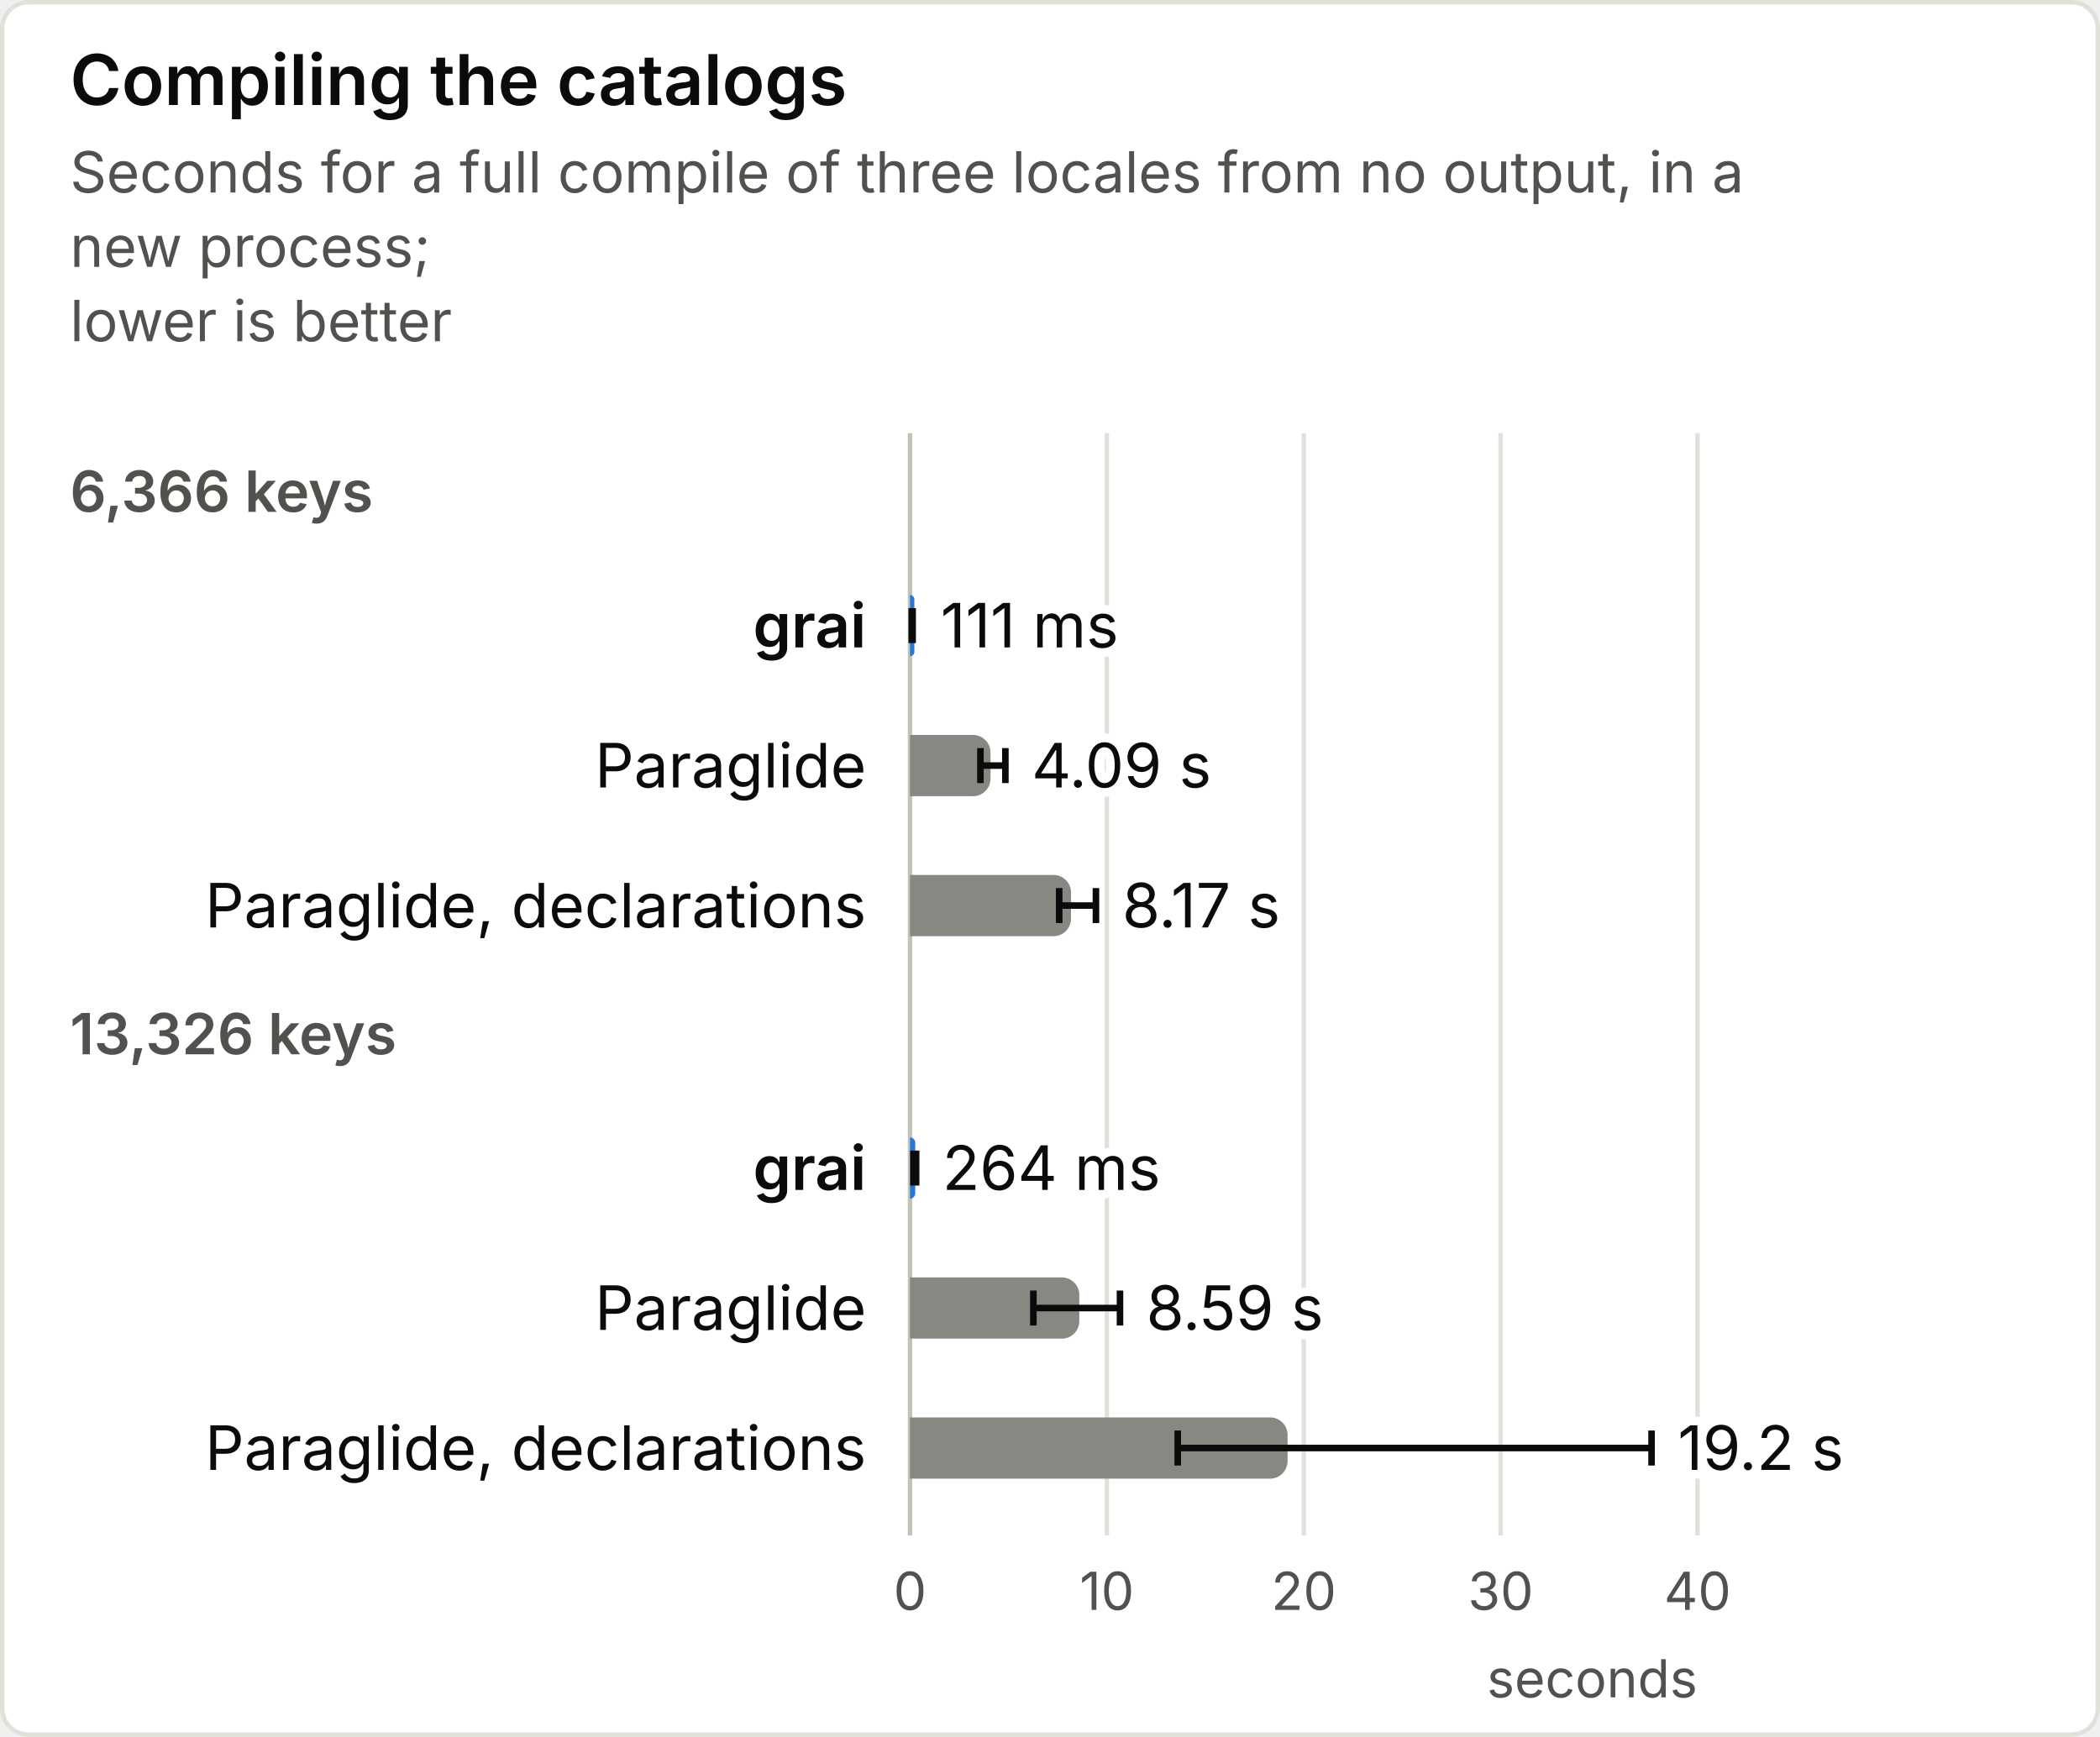
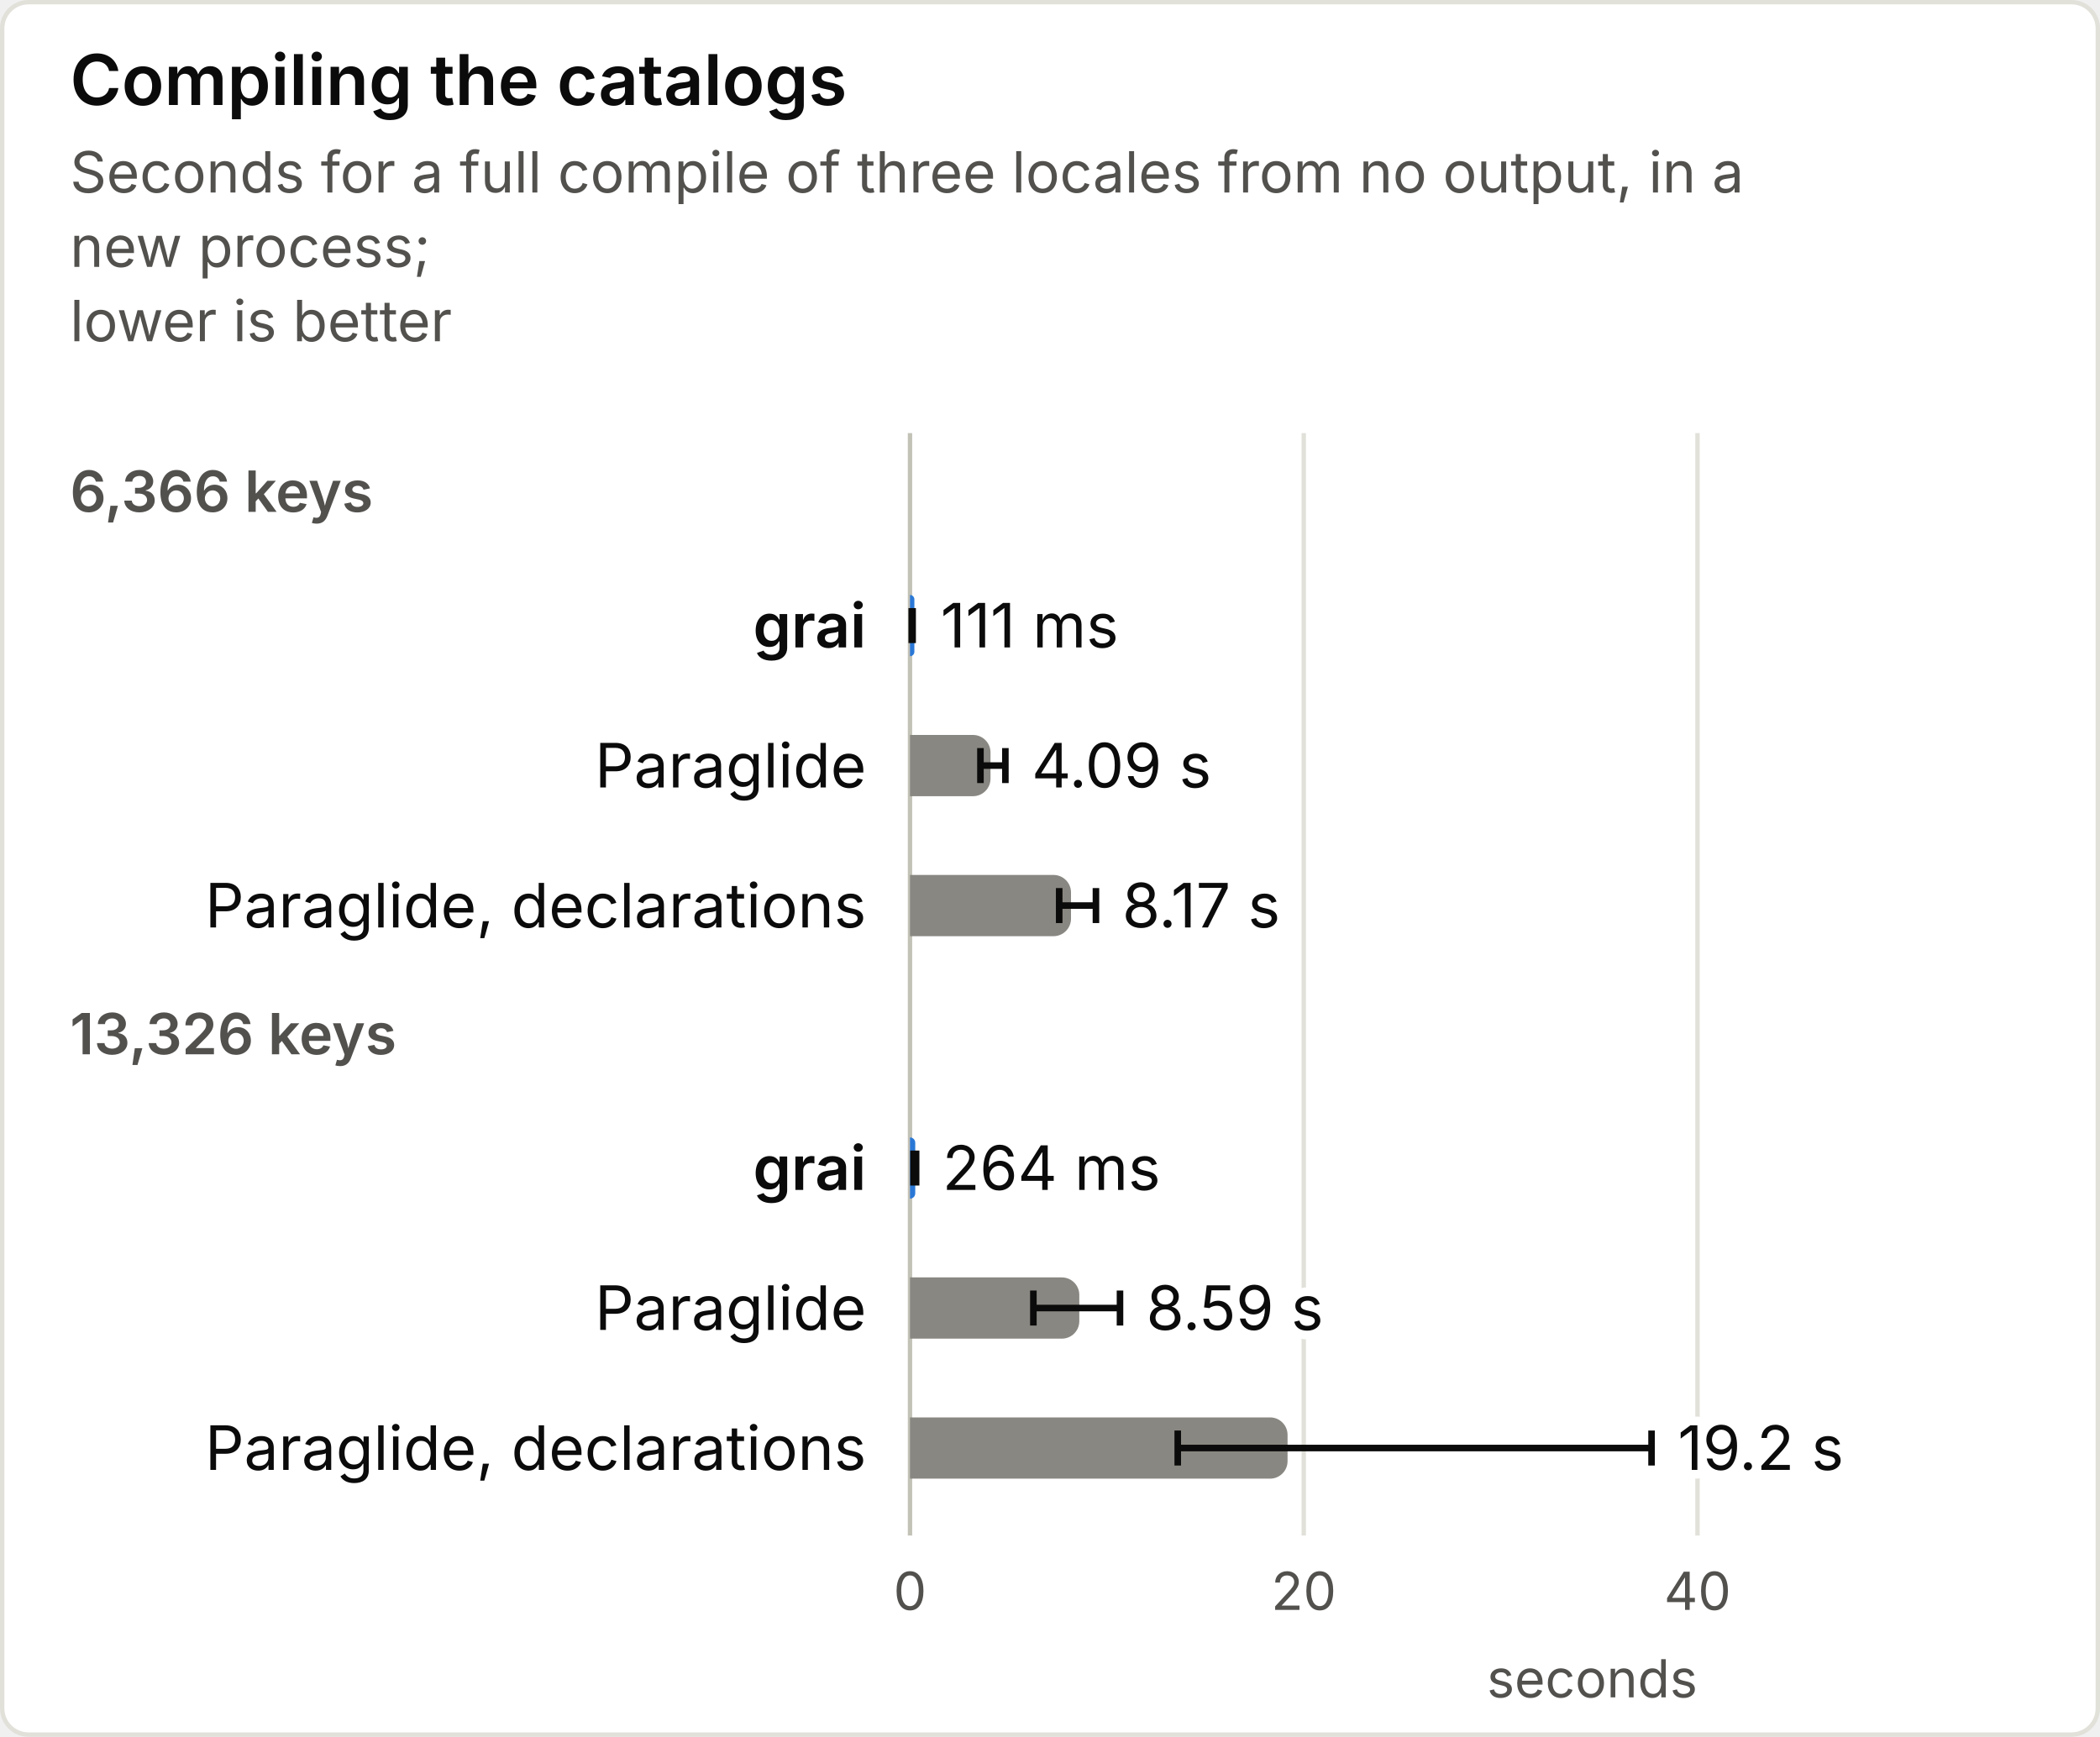
<svg xmlns="http://www.w3.org/2000/svg" viewBox="0 0 480 397" width="480" height="397" font-family="system-ui, -apple-system, 'Segoe UI', sans-serif">
  <rect x="0.5" y="0.5" width="479" height="396" rx="6" fill="#ffffff" stroke="#e1e0d9" />
  <text x="16" y="24" font-size="16" font-weight="600" fill="#0b0b0b">Compiling the catalogs</text>
  <text x="16" y="44" font-size="13" fill="#52514e">Seconds for a full compile of three locales from no output, in a</text>
  <text x="16" y="61" font-size="13" fill="#52514e">new process;</text>
  <text x="16" y="78" font-size="13" fill="#52514e">lower is better</text>
  <line x1="208" y1="99" x2="208" y2="351" stroke="#c3c2b7" stroke-width="1" />
  <text x="208" y="368" font-size="12" text-anchor="middle" fill="#52514e" style="font-variant-numeric: tabular-nums">0</text>
-   <line x1="253" y1="99" x2="253" y2="351" stroke="#e1e0d9" stroke-width="1" />
-   <text x="253" y="368" font-size="12" text-anchor="middle" fill="#52514e" style="font-variant-numeric: tabular-nums">10</text>
  <line x1="298" y1="99" x2="298" y2="351" stroke="#e1e0d9" stroke-width="1" />
  <text x="298" y="368" font-size="12" text-anchor="middle" fill="#52514e" style="font-variant-numeric: tabular-nums">20</text>
-   <line x1="343" y1="99" x2="343" y2="351" stroke="#e1e0d9" stroke-width="1" />
-   <text x="343" y="368" font-size="12" text-anchor="middle" fill="#52514e" style="font-variant-numeric: tabular-nums">30</text>
  <line x1="388" y1="99" x2="388" y2="351" stroke="#e1e0d9" stroke-width="1" />
  <text x="388" y="368" font-size="12" text-anchor="middle" fill="#52514e" style="font-variant-numeric: tabular-nums">40</text>
  <text x="16" y="117" font-size="13" font-weight="600" fill="#52514e">6,366 keys</text>
  <text x="198" y="148" font-size="14" text-anchor="end" font-weight="600" fill="#0b0b0b">grai</text>
  <path d="M208,136H208A1,1 0 0 1 209,137V149A1,1 0 0 1 208,150H208Z" fill="#2a78d6" />
  <path d="M208.4,143H208.6M208.4,139V147M208.6,139V147" stroke="#0b0b0b" stroke-width="1.5" fill="none" />
  <text x="215" y="148" font-size="14" fill="#0b0b0b" stroke="#ffffff" stroke-width="4" stroke-linejoin="round" paint-order="stroke" style="font-variant-numeric: tabular-nums">111 ms</text>
  <text x="198" y="180" font-size="14" text-anchor="end" fill="#0b0b0b">Paraglide</text>
  <path d="M208,168H222.4A4,4 0 0 1 226.4,172V178A4,4 0 0 1 222.4,182H208Z" fill="#898781" />
  <path d="M224.1,175H229.8M224.1,171V179M229.8,171V179" stroke="#0b0b0b" stroke-width="1.5" fill="none" />
  <text x="235.8" y="180" font-size="14" fill="#0b0b0b" stroke="#ffffff" stroke-width="4" stroke-linejoin="round" paint-order="stroke" style="font-variant-numeric: tabular-nums">4.09 s</text>
  <text x="198" y="212" font-size="14" text-anchor="end" fill="#0b0b0b">Paraglide, declarations</text>
  <path d="M208,200H240.8A4,4 0 0 1 244.8,204V210A4,4 0 0 1 240.8,214H208Z" fill="#898781" />
  <path d="M242.1,207H250.5M242.1,203V211M250.5,203V211" stroke="#0b0b0b" stroke-width="1.5" fill="none" />
  <text x="256.5" y="212" font-size="14" fill="#0b0b0b" stroke="#ffffff" stroke-width="4" stroke-linejoin="round" paint-order="stroke" style="font-variant-numeric: tabular-nums">8.17 s</text>
  <text x="16" y="241" font-size="13" font-weight="600" fill="#52514e">13,326 keys</text>
  <text x="198" y="272" font-size="14" text-anchor="end" font-weight="600" fill="#0b0b0b">grai</text>
  <path d="M208,260H208A1.2,1.2 0 0 1 209.2,261.2V272.8A1.2,1.2 0 0 1 208,274H208Z" fill="#2a78d6" />
  <path d="M208.8,267H209.4M208.8,263V271M209.4,263V271" stroke="#0b0b0b" stroke-width="1.5" fill="none" />
  <text x="215.4" y="272" font-size="14" fill="#0b0b0b" stroke="#ffffff" stroke-width="4" stroke-linejoin="round" paint-order="stroke" style="font-variant-numeric: tabular-nums">264 ms</text>
  <text x="198" y="304" font-size="14" text-anchor="end" fill="#0b0b0b">Paraglide</text>
  <path d="M208,292H242.7A4,4 0 0 1 246.7,296V302A4,4 0 0 1 242.7,306H208Z" fill="#898781" />
  <path d="M236.2,299H256M236.2,295V303M256,295V303" stroke="#0b0b0b" stroke-width="1.5" fill="none" />
  <text x="262" y="304" font-size="14" fill="#0b0b0b" stroke="#ffffff" stroke-width="4" stroke-linejoin="round" paint-order="stroke" style="font-variant-numeric: tabular-nums">8.59 s</text>
  <text x="198" y="336" font-size="14" text-anchor="end" fill="#0b0b0b">Paraglide, declarations</text>
  <path d="M208,324H290.3A4,4 0 0 1 294.3,328V334A4,4 0 0 1 290.3,338H208Z" fill="#898781" />
  <path d="M269.2,331H377.5M269.2,327V335M377.5,327V335" stroke="#0b0b0b" stroke-width="1.5" fill="none" />
  <text x="383.5" y="336" font-size="14" fill="#0b0b0b" stroke="#ffffff" stroke-width="4" stroke-linejoin="round" paint-order="stroke" style="font-variant-numeric: tabular-nums">19.2 s</text>
  <text x="388" y="388" font-size="12" text-anchor="end" fill="#52514e">seconds</text>
</svg>
